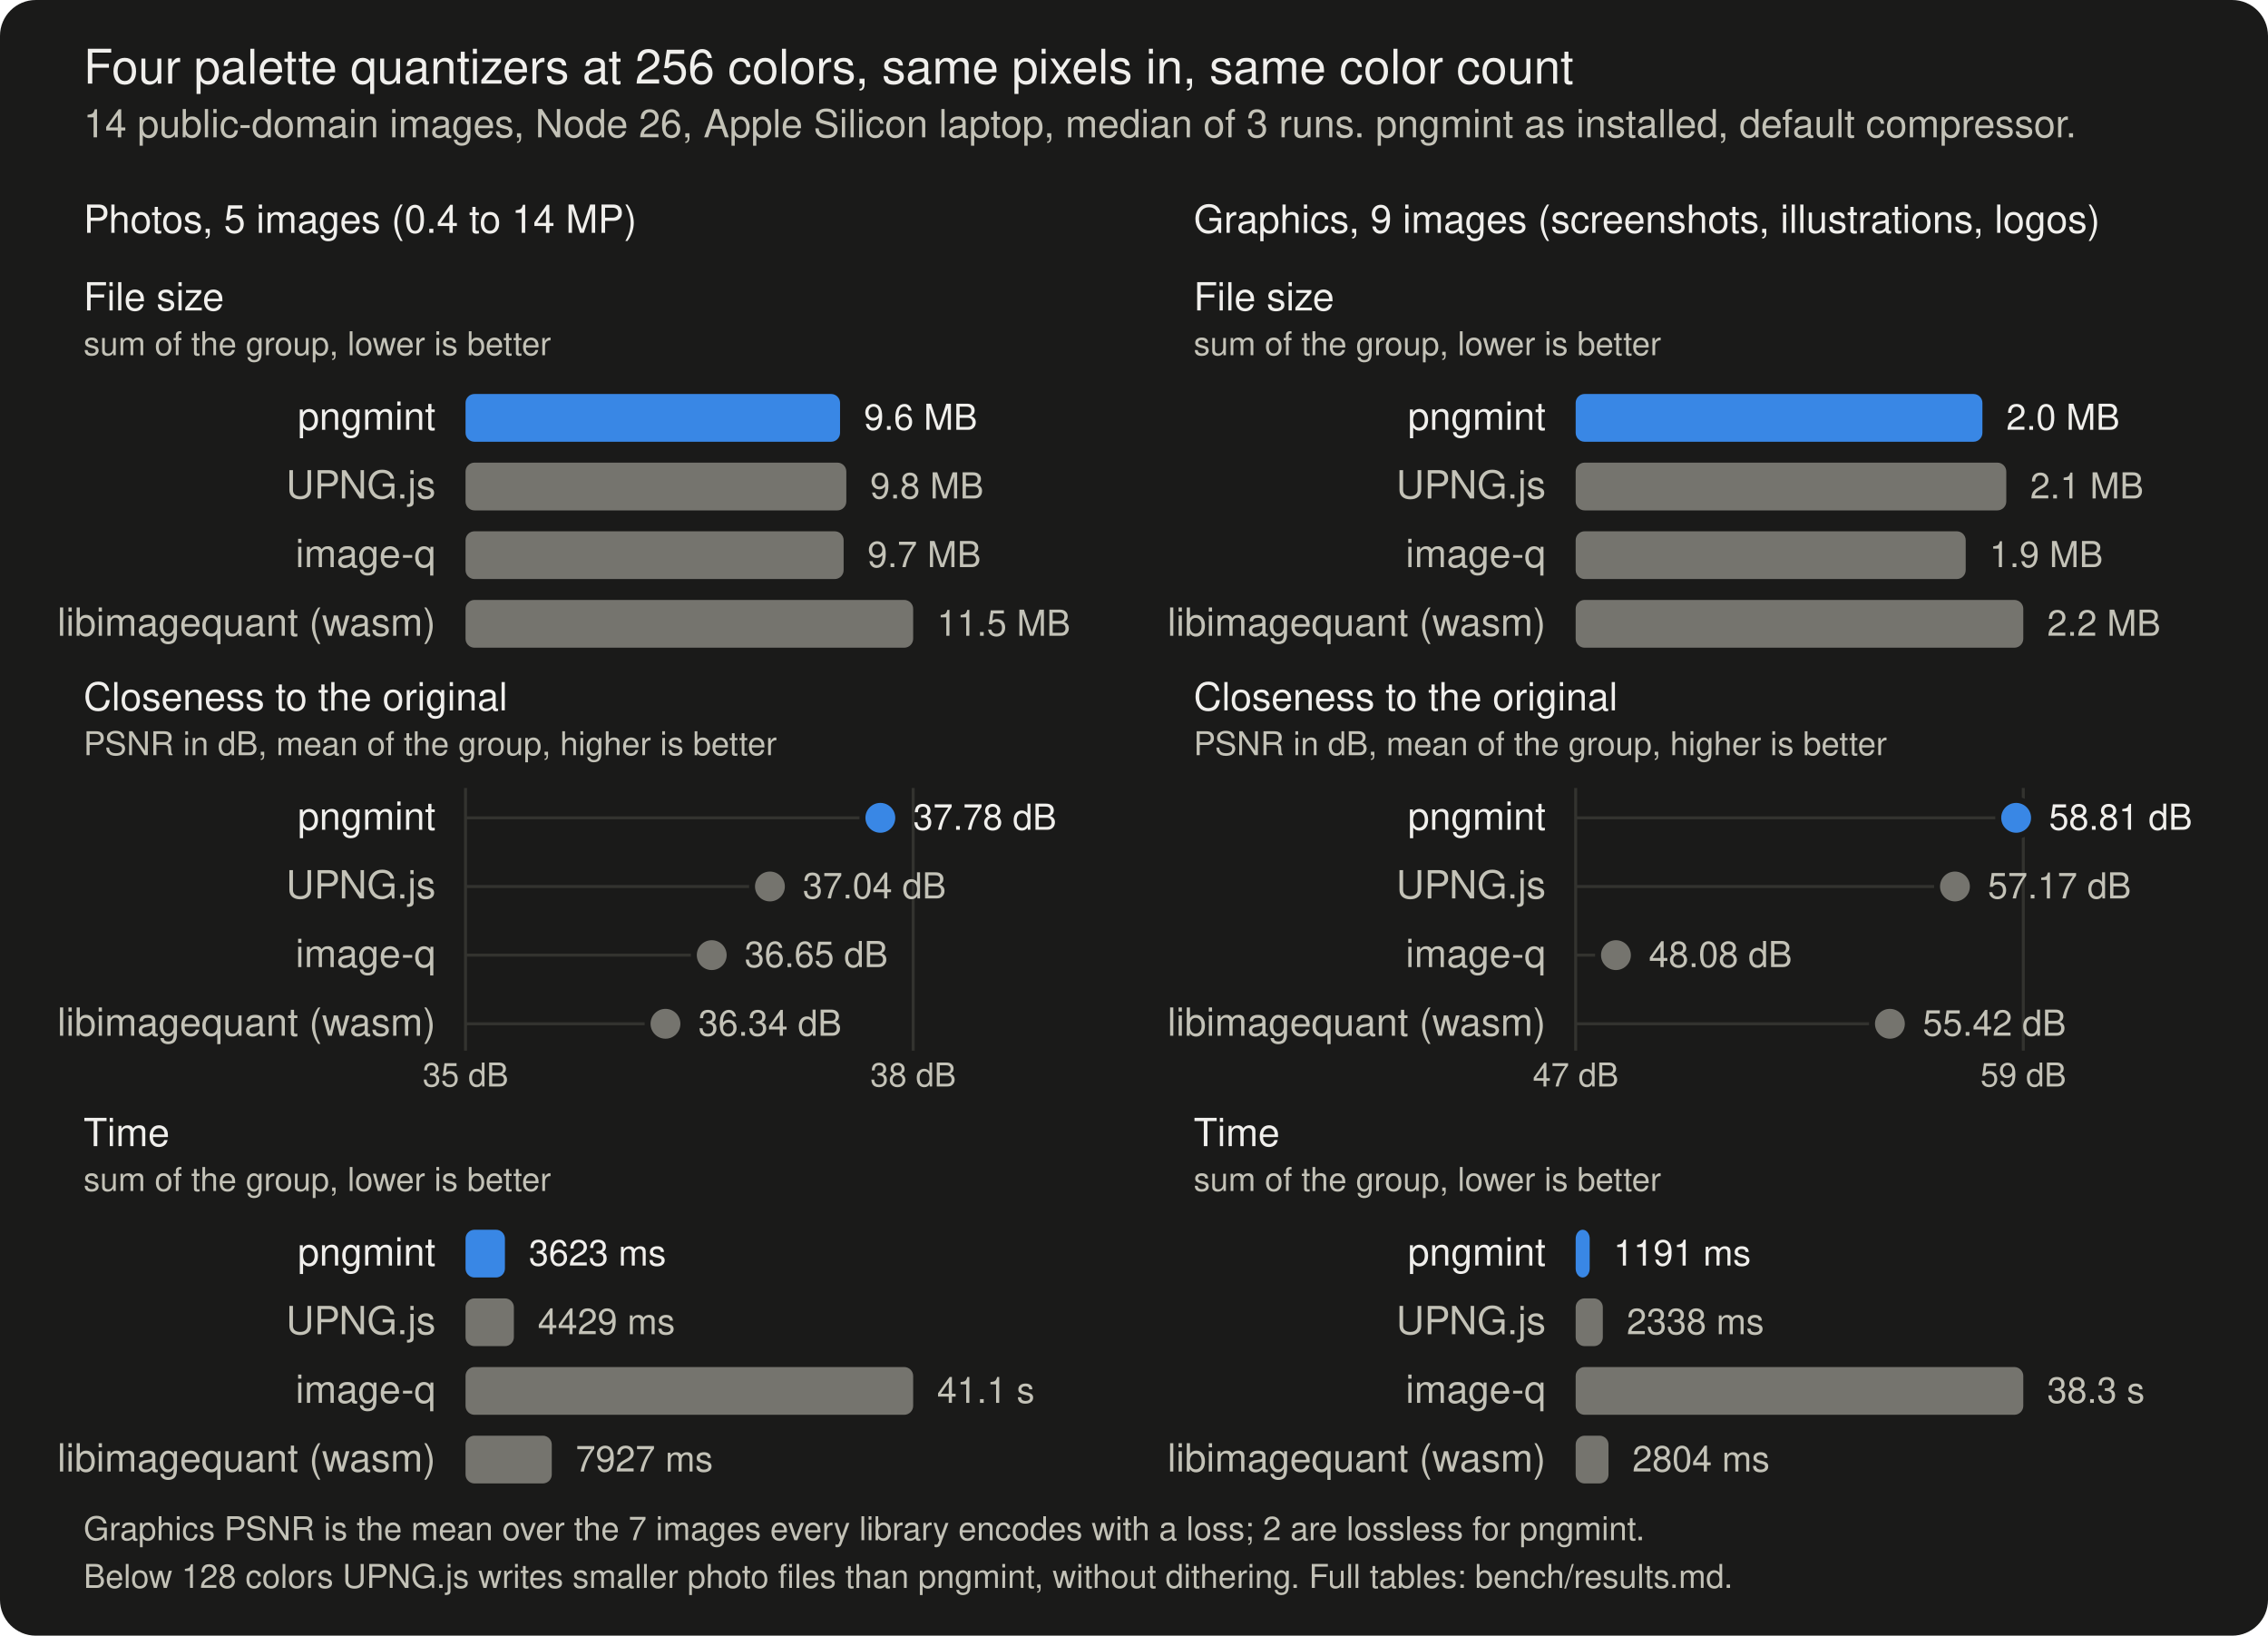
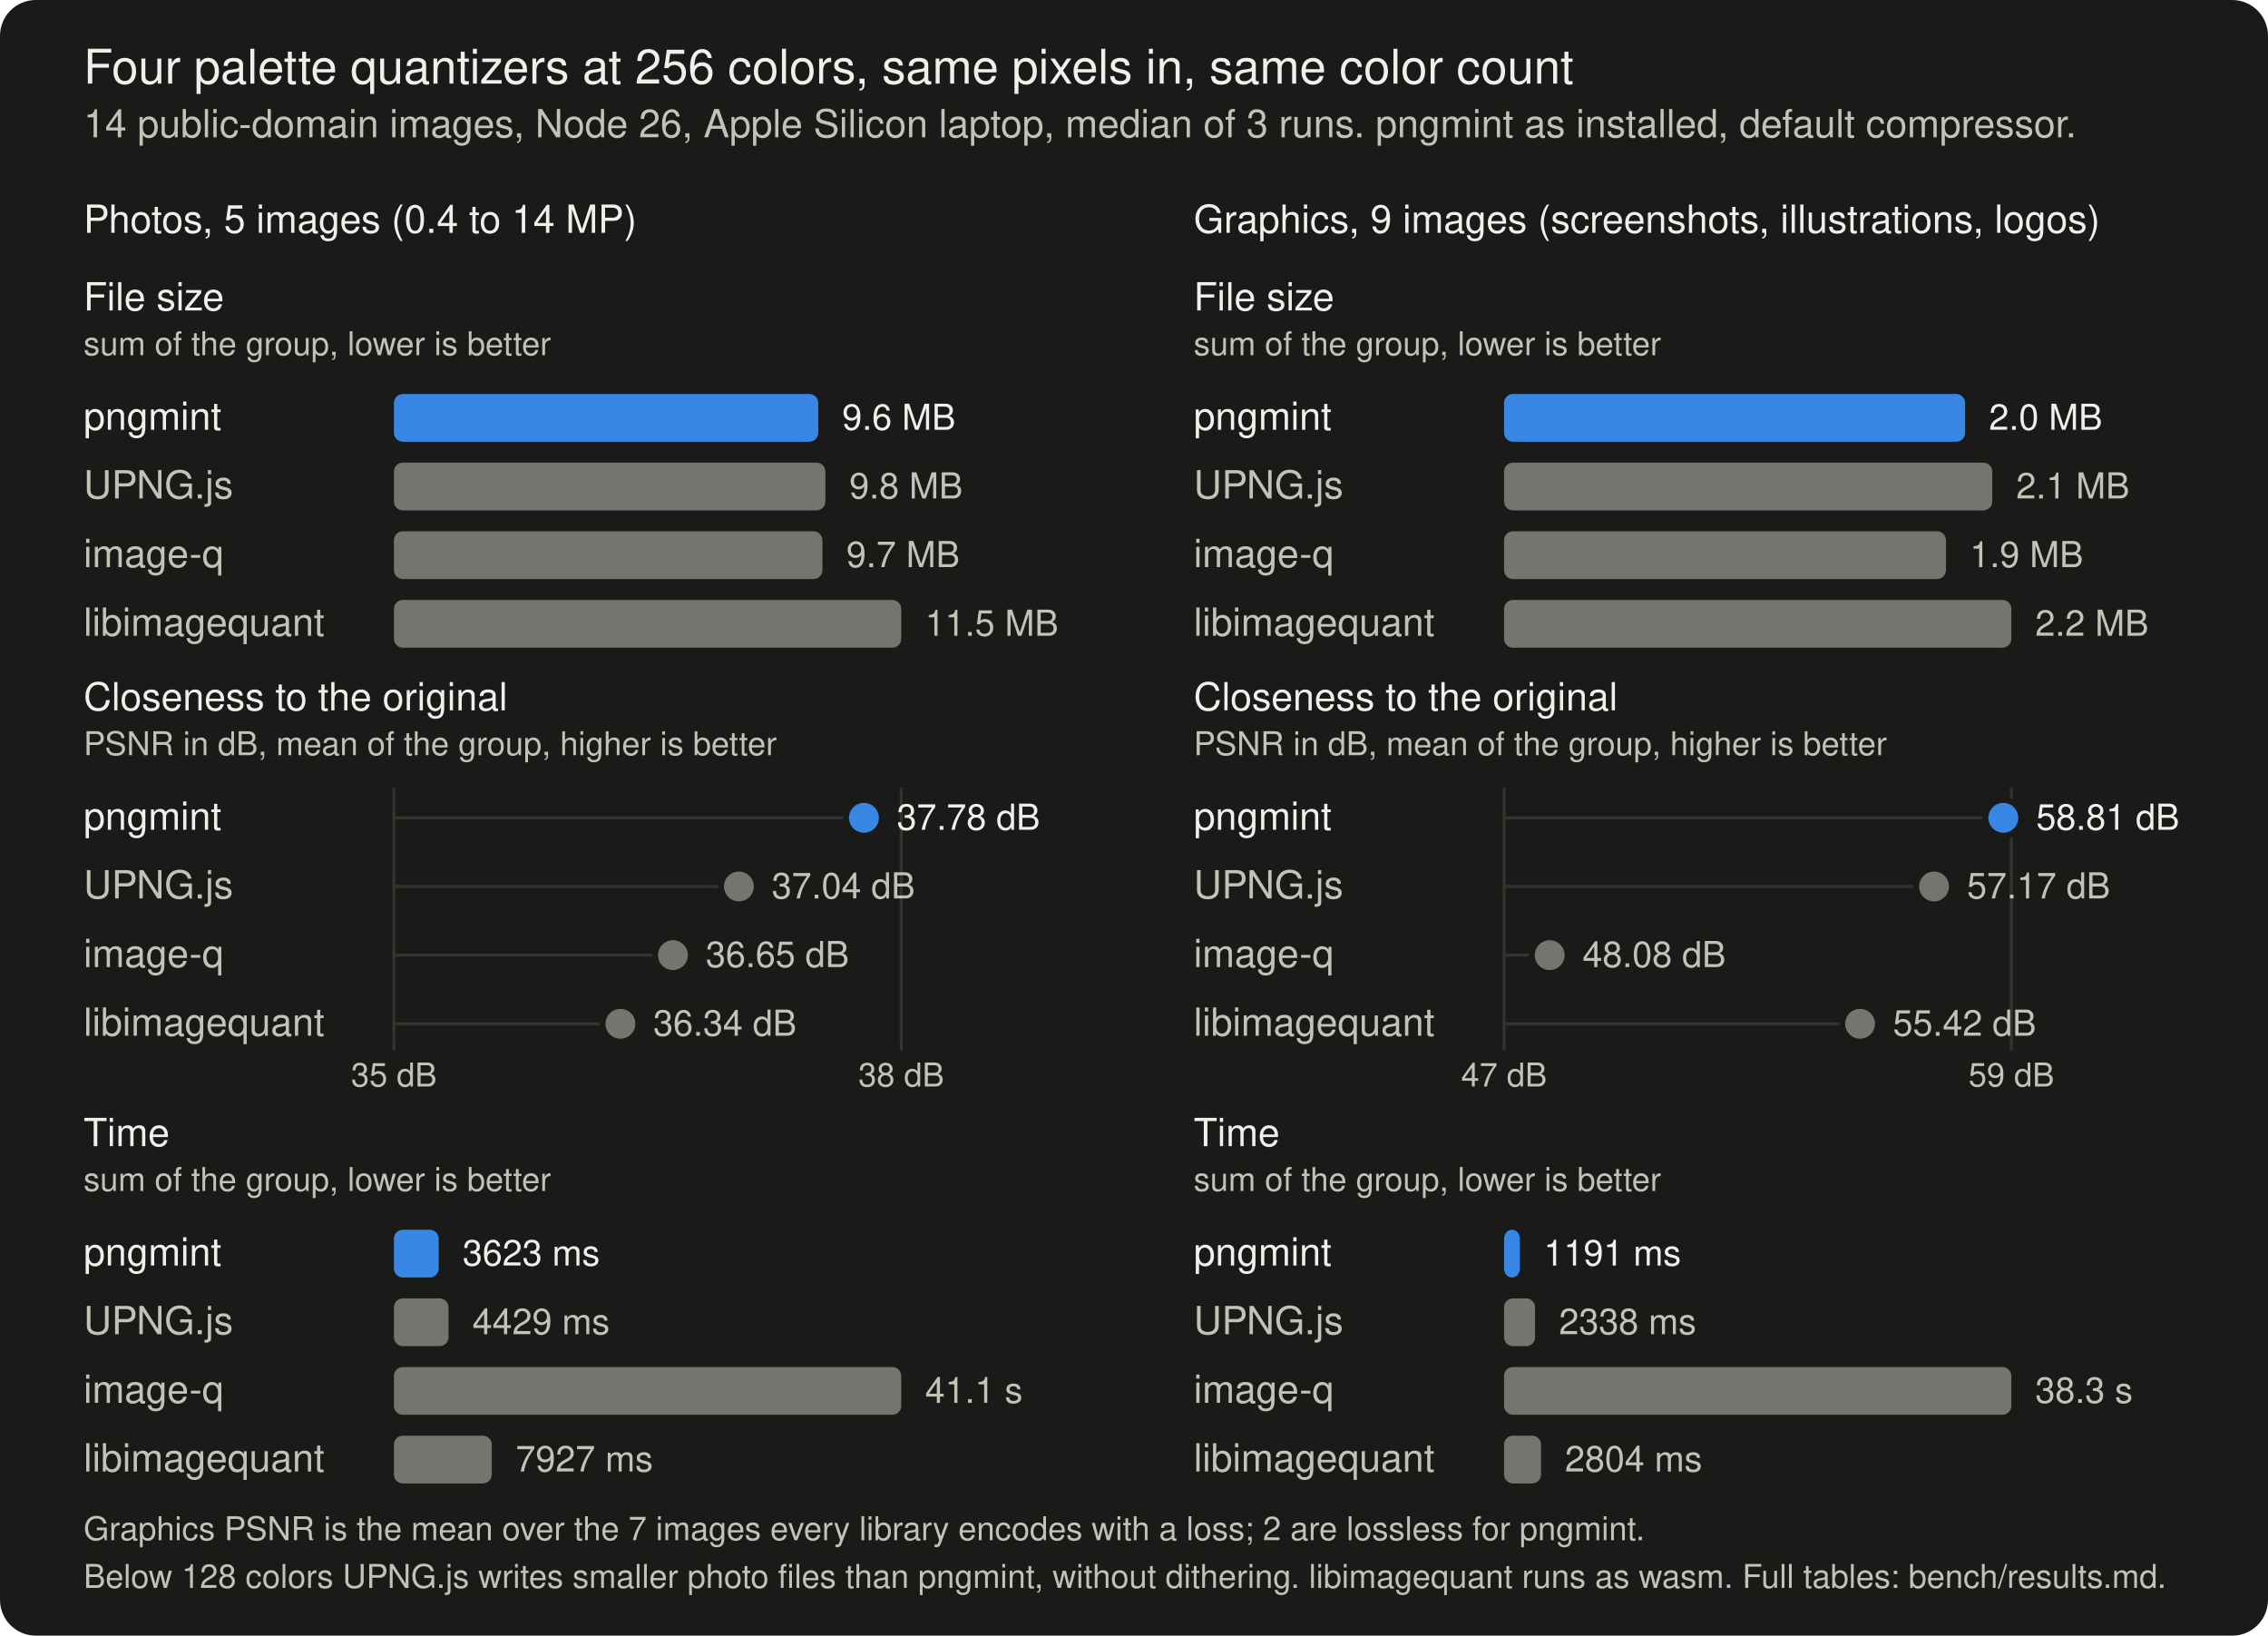
<svg xmlns="http://www.w3.org/2000/svg" viewBox="0 0 760 548" width="760" height="548" font-family="system-ui, -apple-system, &quot;Segoe UI&quot;, Helvetica, Arial, sans-serif" font-size="13">
  <rect width="760" height="548" rx="12" fill="#1a1a19" />
  <text x="28" y="28" font-size="16" font-weight="500" fill="#f0efec">Four palette quantizers at 256 colors, same pixels in, same color count</text>
  <text x="28" y="46" fill="#c3c2b7">14 public-domain images, Node 26, Apple Silicon laptop, median of 3 runs. pngmint as installed, default compressor.</text>
  <text x="28" y="78" font-weight="500" fill="#f0efec">Photos, 5 images (0.4 to 14 MP)</text>
  <text x="28" y="104" fill="#f0efec" font-weight="500">File size</text>
  <text x="28" y="119" fill="#c3c2b7" font-size="11">sum of the group, lower is better</text>
-   <text x="146" y="144" text-anchor="end" fill="#f0efec" font-weight="500">pngmint</text>
-   <rect x="156" y="132" width="125.5" height="16" rx="3" fill="#3987e5" />
-   <text x="289.5" y="144" fill="#f0efec" font-size="12">9.6 MB</text>
-   <text x="146" y="167" text-anchor="end" fill="#c3c2b7" font-weight="400">UPNG.js</text>
-   <rect x="156" y="155" width="127.6" height="16" rx="3" fill="#75746e" />
-   <text x="291.6" y="167" fill="#c3c2b7" font-size="12">9.8 MB</text>
-   <text x="146" y="190" text-anchor="end" fill="#c3c2b7" font-weight="400">image-q</text>
-   <rect x="156" y="178" width="126.7" height="16" rx="3" fill="#75746e" />
-   <text x="290.7" y="190" fill="#c3c2b7" font-size="12">9.7 MB</text>
-   <text x="146" y="213" text-anchor="end" fill="#c3c2b7" font-weight="400">libimagequant (wasm)</text>
-   <rect x="156" y="201" width="150.0" height="16" rx="3" fill="#75746e" />
-   <text x="314.0" y="213" fill="#c3c2b7" font-size="12">11.5 MB</text>
+   <text x="28" y="144" fill="#f0efec" font-weight="500">pngmint</text>
+   <rect x="132" y="132" width="142.2" height="16" rx="3" fill="#3987e5" />
+   <text x="282.2" y="144" fill="#f0efec" font-size="12">9.6 MB</text>
+   <text x="28" y="167" fill="#c3c2b7" font-weight="400">UPNG.js</text>
+   <rect x="132" y="155" width="144.6" height="16" rx="3" fill="#75746e" />
+   <text x="284.6" y="167" fill="#c3c2b7" font-size="12">9.8 MB</text>
+   <text x="28" y="190" fill="#c3c2b7" font-weight="400">image-q</text>
+   <rect x="132" y="178" width="143.6" height="16" rx="3" fill="#75746e" />
+   <text x="283.6" y="190" fill="#c3c2b7" font-size="12">9.7 MB</text>
+   <text x="28" y="213" fill="#c3c2b7" font-weight="400">libimagequant</text>
+   <rect x="132" y="201" width="170.0" height="16" rx="3" fill="#75746e" />
+   <text x="310.0" y="213" fill="#c3c2b7" font-size="12">11.5 MB</text>
  <text x="28" y="238" fill="#f0efec" font-weight="500">Closeness to the original</text>
  <text x="28" y="253" fill="#c3c2b7" font-size="11">PSNR in dB, mean of the group, higher is better</text>
-   <line x1="156" x2="156" y1="264" y2="352" stroke="#33332f" stroke-width="1" />
-   <text x="156" y="364" text-anchor="middle" fill="#c3c2b7" font-size="11">35 dB</text>
-   <line x1="306" x2="306" y1="264" y2="352" stroke="#33332f" stroke-width="1" />
-   <text x="306" y="364" text-anchor="middle" fill="#c3c2b7" font-size="11">38 dB</text>
-   <text x="146" y="278" text-anchor="end" fill="#f0efec" font-weight="500">pngmint</text>
-   <line x1="156" x2="295.0" y1="274" y2="274" stroke="#33332f" stroke-width="1" />
-   <circle cx="295.0" cy="274" r="6" fill="#3987e5" stroke="#1a1a19" stroke-width="2" />
-   <text x="306.0" y="278" fill="#f0efec" font-size="12">37.78 dB</text>
-   <text x="146" y="301" text-anchor="end" fill="#c3c2b7" font-weight="400">UPNG.js</text>
-   <line x1="156" x2="258.0" y1="297" y2="297" stroke="#33332f" stroke-width="1" />
-   <circle cx="258.0" cy="297" r="6" fill="#75746e" stroke="#1a1a19" stroke-width="2" />
-   <text x="269.0" y="301" fill="#c3c2b7" font-size="12">37.04 dB</text>
-   <text x="146" y="324" text-anchor="end" fill="#c3c2b7" font-weight="400">image-q</text>
-   <line x1="156" x2="238.5" y1="320" y2="320" stroke="#33332f" stroke-width="1" />
-   <circle cx="238.5" cy="320" r="6" fill="#75746e" stroke="#1a1a19" stroke-width="2" />
-   <text x="249.5" y="324" fill="#c3c2b7" font-size="12">36.65 dB</text>
-   <text x="146" y="347" text-anchor="end" fill="#c3c2b7" font-weight="400">libimagequant (wasm)</text>
-   <line x1="156" x2="223.0" y1="343" y2="343" stroke="#33332f" stroke-width="1" />
-   <circle cx="223.0" cy="343" r="6" fill="#75746e" stroke="#1a1a19" stroke-width="2" />
-   <text x="234.0" y="347" fill="#c3c2b7" font-size="12">36.34 dB</text>
+   <line x1="132" x2="132" y1="264" y2="352" stroke="#33332f" stroke-width="1" />
+   <text x="132" y="364" text-anchor="middle" fill="#c3c2b7" font-size="11">35 dB</text>
+   <line x1="302" x2="302" y1="264" y2="352" stroke="#33332f" stroke-width="1" />
+   <text x="302" y="364" text-anchor="middle" fill="#c3c2b7" font-size="11">38 dB</text>
+   <text x="28" y="278" fill="#f0efec" font-weight="500">pngmint</text>
+   <line x1="132" x2="289.5" y1="274" y2="274" stroke="#33332f" stroke-width="1" />
+   <circle cx="289.5" cy="274" r="6" fill="#3987e5" stroke="#1a1a19" stroke-width="2" />
+   <text x="300.5" y="278" fill="#f0efec" font-size="12">37.78 dB</text>
+   <text x="28" y="301" fill="#c3c2b7" font-weight="400">UPNG.js</text>
+   <line x1="132" x2="247.6" y1="297" y2="297" stroke="#33332f" stroke-width="1" />
+   <circle cx="247.6" cy="297" r="6" fill="#75746e" stroke="#1a1a19" stroke-width="2" />
+   <text x="258.6" y="301" fill="#c3c2b7" font-size="12">37.04 dB</text>
+   <text x="28" y="324" fill="#c3c2b7" font-weight="400">image-q</text>
+   <line x1="132" x2="225.5" y1="320" y2="320" stroke="#33332f" stroke-width="1" />
+   <circle cx="225.5" cy="320" r="6" fill="#75746e" stroke="#1a1a19" stroke-width="2" />
+   <text x="236.5" y="324" fill="#c3c2b7" font-size="12">36.65 dB</text>
+   <text x="28" y="347" fill="#c3c2b7" font-weight="400">libimagequant</text>
+   <line x1="132" x2="207.9" y1="343" y2="343" stroke="#33332f" stroke-width="1" />
+   <circle cx="207.9" cy="343" r="6" fill="#75746e" stroke="#1a1a19" stroke-width="2" />
+   <text x="218.9" y="347" fill="#c3c2b7" font-size="12">36.34 dB</text>
  <text x="28" y="384" fill="#f0efec" font-weight="500">Time</text>
  <text x="28" y="399" fill="#c3c2b7" font-size="11">sum of the group, lower is better</text>
-   <text x="146" y="424" text-anchor="end" fill="#f0efec" font-weight="500">pngmint</text>
-   <rect x="156" y="412" width="13.2" height="16" rx="3" fill="#3987e5" />
-   <text x="177.2" y="424" fill="#f0efec" font-size="12">3623 ms</text>
-   <text x="146" y="447" text-anchor="end" fill="#c3c2b7" font-weight="400">UPNG.js</text>
-   <rect x="156" y="435" width="16.2" height="16" rx="3" fill="#75746e" />
-   <text x="180.2" y="447" fill="#c3c2b7" font-size="12">4429 ms</text>
-   <text x="146" y="470" text-anchor="end" fill="#c3c2b7" font-weight="400">image-q</text>
-   <rect x="156" y="458" width="150.0" height="16" rx="3" fill="#75746e" />
-   <text x="314.0" y="470" fill="#c3c2b7" font-size="12">41.1 s</text>
-   <text x="146" y="493" text-anchor="end" fill="#c3c2b7" font-weight="400">libimagequant (wasm)</text>
-   <rect x="156" y="481" width="28.9" height="16" rx="3" fill="#75746e" />
-   <text x="192.9" y="493" fill="#c3c2b7" font-size="12">7927 ms</text>
+   <text x="28" y="424" fill="#f0efec" font-weight="500">pngmint</text>
+   <rect x="132" y="412" width="15.0" height="16" rx="3" fill="#3987e5" />
+   <text x="155.0" y="424" fill="#f0efec" font-size="12">3623 ms</text>
+   <text x="28" y="447" fill="#c3c2b7" font-weight="400">UPNG.js</text>
+   <rect x="132" y="435" width="18.3" height="16" rx="3" fill="#75746e" />
+   <text x="158.3" y="447" fill="#c3c2b7" font-size="12">4429 ms</text>
+   <text x="28" y="470" fill="#c3c2b7" font-weight="400">image-q</text>
+   <rect x="132" y="458" width="170.0" height="16" rx="3" fill="#75746e" />
+   <text x="310.0" y="470" fill="#c3c2b7" font-size="12">41.1 s</text>
+   <text x="28" y="493" fill="#c3c2b7" font-weight="400">libimagequant</text>
+   <rect x="132" y="481" width="32.8" height="16" rx="3" fill="#75746e" />
+   <text x="172.8" y="493" fill="#c3c2b7" font-size="12">7927 ms</text>
  <text x="400" y="78" font-weight="500" fill="#f0efec">Graphics, 9 images (screenshots, illustrations, logos)</text>
  <text x="400" y="104" fill="#f0efec" font-weight="500">File size</text>
  <text x="400" y="119" fill="#c3c2b7" font-size="11">sum of the group, lower is better</text>
-   <text x="518" y="144" text-anchor="end" fill="#f0efec" font-weight="500">pngmint</text>
-   <rect x="528" y="132" width="136.3" height="16" rx="3" fill="#3987e5" />
-   <text x="672.3" y="144" fill="#f0efec" font-size="12">2.0 MB</text>
-   <text x="518" y="167" text-anchor="end" fill="#c3c2b7" font-weight="400">UPNG.js</text>
-   <rect x="528" y="155" width="144.3" height="16" rx="3" fill="#75746e" />
-   <text x="680.3" y="167" fill="#c3c2b7" font-size="12">2.1 MB</text>
-   <text x="518" y="190" text-anchor="end" fill="#c3c2b7" font-weight="400">image-q</text>
-   <rect x="528" y="178" width="130.7" height="16" rx="3" fill="#75746e" />
-   <text x="666.7" y="190" fill="#c3c2b7" font-size="12">1.9 MB</text>
-   <text x="518" y="213" text-anchor="end" fill="#c3c2b7" font-weight="400">libimagequant (wasm)</text>
-   <rect x="528" y="201" width="150.0" height="16" rx="3" fill="#75746e" />
-   <text x="686.0" y="213" fill="#c3c2b7" font-size="12">2.2 MB</text>
+   <text x="400" y="144" fill="#f0efec" font-weight="500">pngmint</text>
+   <rect x="504" y="132" width="154.5" height="16" rx="3" fill="#3987e5" />
+   <text x="666.5" y="144" fill="#f0efec" font-size="12">2.0 MB</text>
+   <text x="400" y="167" fill="#c3c2b7" font-weight="400">UPNG.js</text>
+   <rect x="504" y="155" width="163.6" height="16" rx="3" fill="#75746e" />
+   <text x="675.6" y="167" fill="#c3c2b7" font-size="12">2.1 MB</text>
+   <text x="400" y="190" fill="#c3c2b7" font-weight="400">image-q</text>
+   <rect x="504" y="178" width="148.1" height="16" rx="3" fill="#75746e" />
+   <text x="660.1" y="190" fill="#c3c2b7" font-size="12">1.9 MB</text>
+   <text x="400" y="213" fill="#c3c2b7" font-weight="400">libimagequant</text>
+   <rect x="504" y="201" width="170.0" height="16" rx="3" fill="#75746e" />
+   <text x="682.0" y="213" fill="#c3c2b7" font-size="12">2.2 MB</text>
  <text x="400" y="238" fill="#f0efec" font-weight="500">Closeness to the original</text>
  <text x="400" y="253" fill="#c3c2b7" font-size="11">PSNR in dB, mean of the group, higher is better</text>
-   <line x1="528" x2="528" y1="264" y2="352" stroke="#33332f" stroke-width="1" />
-   <text x="528" y="364" text-anchor="middle" fill="#c3c2b7" font-size="11">47 dB</text>
-   <line x1="678" x2="678" y1="264" y2="352" stroke="#33332f" stroke-width="1" />
-   <text x="678" y="364" text-anchor="middle" fill="#c3c2b7" font-size="11">59 dB</text>
-   <text x="518" y="278" text-anchor="end" fill="#f0efec" font-weight="500">pngmint</text>
-   <line x1="528" x2="675.6" y1="274" y2="274" stroke="#33332f" stroke-width="1" />
-   <circle cx="675.6" cy="274" r="6" fill="#3987e5" stroke="#1a1a19" stroke-width="2" />
-   <text x="686.6" y="278" fill="#f0efec" font-size="12">58.81 dB</text>
-   <text x="518" y="301" text-anchor="end" fill="#c3c2b7" font-weight="400">UPNG.js</text>
-   <line x1="528" x2="655.1" y1="297" y2="297" stroke="#33332f" stroke-width="1" />
-   <circle cx="655.1" cy="297" r="6" fill="#75746e" stroke="#1a1a19" stroke-width="2" />
-   <text x="666.1" y="301" fill="#c3c2b7" font-size="12">57.17 dB</text>
-   <text x="518" y="324" text-anchor="end" fill="#c3c2b7" font-weight="400">image-q</text>
-   <line x1="528" x2="541.5" y1="320" y2="320" stroke="#33332f" stroke-width="1" />
-   <circle cx="541.5" cy="320" r="6" fill="#75746e" stroke="#1a1a19" stroke-width="2" />
-   <text x="552.5" y="324" fill="#c3c2b7" font-size="12">48.08 dB</text>
-   <text x="518" y="347" text-anchor="end" fill="#c3c2b7" font-weight="400">libimagequant (wasm)</text>
-   <line x1="528" x2="633.3" y1="343" y2="343" stroke="#33332f" stroke-width="1" />
-   <circle cx="633.3" cy="343" r="6" fill="#75746e" stroke="#1a1a19" stroke-width="2" />
-   <text x="644.3" y="347" fill="#c3c2b7" font-size="12">55.42 dB</text>
+   <line x1="504" x2="504" y1="264" y2="352" stroke="#33332f" stroke-width="1" />
+   <text x="504" y="364" text-anchor="middle" fill="#c3c2b7" font-size="11">47 dB</text>
+   <line x1="674" x2="674" y1="264" y2="352" stroke="#33332f" stroke-width="1" />
+   <text x="674" y="364" text-anchor="middle" fill="#c3c2b7" font-size="11">59 dB</text>
+   <text x="400" y="278" fill="#f0efec" font-weight="500">pngmint</text>
+   <line x1="504" x2="671.3" y1="274" y2="274" stroke="#33332f" stroke-width="1" />
+   <circle cx="671.3" cy="274" r="6" fill="#3987e5" stroke="#1a1a19" stroke-width="2" />
+   <text x="682.3" y="278" fill="#f0efec" font-size="12">58.81 dB</text>
+   <text x="400" y="301" fill="#c3c2b7" font-weight="400">UPNG.js</text>
+   <line x1="504" x2="648.1" y1="297" y2="297" stroke="#33332f" stroke-width="1" />
+   <circle cx="648.1" cy="297" r="6" fill="#75746e" stroke="#1a1a19" stroke-width="2" />
+   <text x="659.1" y="301" fill="#c3c2b7" font-size="12">57.17 dB</text>
+   <text x="400" y="324" fill="#c3c2b7" font-weight="400">image-q</text>
+   <line x1="504" x2="519.3" y1="320" y2="320" stroke="#33332f" stroke-width="1" />
+   <circle cx="519.3" cy="320" r="6" fill="#75746e" stroke="#1a1a19" stroke-width="2" />
+   <text x="530.3" y="324" fill="#c3c2b7" font-size="12">48.08 dB</text>
+   <text x="400" y="347" fill="#c3c2b7" font-weight="400">libimagequant</text>
+   <line x1="504" x2="623.3" y1="343" y2="343" stroke="#33332f" stroke-width="1" />
+   <circle cx="623.3" cy="343" r="6" fill="#75746e" stroke="#1a1a19" stroke-width="2" />
+   <text x="634.3" y="347" fill="#c3c2b7" font-size="12">55.42 dB</text>
  <text x="400" y="384" fill="#f0efec" font-weight="500">Time</text>
  <text x="400" y="399" fill="#c3c2b7" font-size="11">sum of the group, lower is better</text>
-   <text x="518" y="424" text-anchor="end" fill="#f0efec" font-weight="500">pngmint</text>
-   <rect x="528" y="412" width="4.7" height="16" rx="3" fill="#3987e5" />
-   <text x="540.7" y="424" fill="#f0efec" font-size="12">1191 ms</text>
-   <text x="518" y="447" text-anchor="end" fill="#c3c2b7" font-weight="400">UPNG.js</text>
-   <rect x="528" y="435" width="9.1" height="16" rx="3" fill="#75746e" />
-   <text x="545.1" y="447" fill="#c3c2b7" font-size="12">2338 ms</text>
-   <text x="518" y="470" text-anchor="end" fill="#c3c2b7" font-weight="400">image-q</text>
-   <rect x="528" y="458" width="150.0" height="16" rx="3" fill="#75746e" />
-   <text x="686.0" y="470" fill="#c3c2b7" font-size="12">38.3 s</text>
-   <text x="518" y="493" text-anchor="end" fill="#c3c2b7" font-weight="400">libimagequant (wasm)</text>
-   <rect x="528" y="481" width="11.0" height="16" rx="3" fill="#75746e" />
-   <text x="547.0" y="493" fill="#c3c2b7" font-size="12">2804 ms</text>
+   <text x="400" y="424" fill="#f0efec" font-weight="500">pngmint</text>
+   <rect x="504" y="412" width="5.3" height="16" rx="3" fill="#3987e5" />
+   <text x="517.3" y="424" fill="#f0efec" font-size="12">1191 ms</text>
+   <text x="400" y="447" fill="#c3c2b7" font-weight="400">UPNG.js</text>
+   <rect x="504" y="435" width="10.4" height="16" rx="3" fill="#75746e" />
+   <text x="522.4" y="447" fill="#c3c2b7" font-size="12">2338 ms</text>
+   <text x="400" y="470" fill="#c3c2b7" font-weight="400">image-q</text>
+   <rect x="504" y="458" width="170.0" height="16" rx="3" fill="#75746e" />
+   <text x="682.0" y="470" fill="#c3c2b7" font-size="12">38.3 s</text>
+   <text x="400" y="493" fill="#c3c2b7" font-weight="400">libimagequant</text>
+   <rect x="504" y="481" width="12.4" height="16" rx="3" fill="#75746e" />
+   <text x="524.4" y="493" fill="#c3c2b7" font-size="12">2804 ms</text>
  <text x="28" y="516" fill="#c3c2b7" font-size="11">Graphics PSNR is the mean over the 7 images every library encodes with a loss; 2 are lossless for pngmint.</text>
-   <text x="28" y="532" fill="#c3c2b7" font-size="11">Below 128 colors UPNG.js writes smaller photo files than pngmint, without dithering. Full tables: bench/results.md.</text>
+   <text x="28" y="532" fill="#c3c2b7" font-size="11">Below 128 colors UPNG.js writes smaller photo files than pngmint, without dithering. libimagequant runs as wasm. Full tables: bench/results.md.</text>
</svg>
